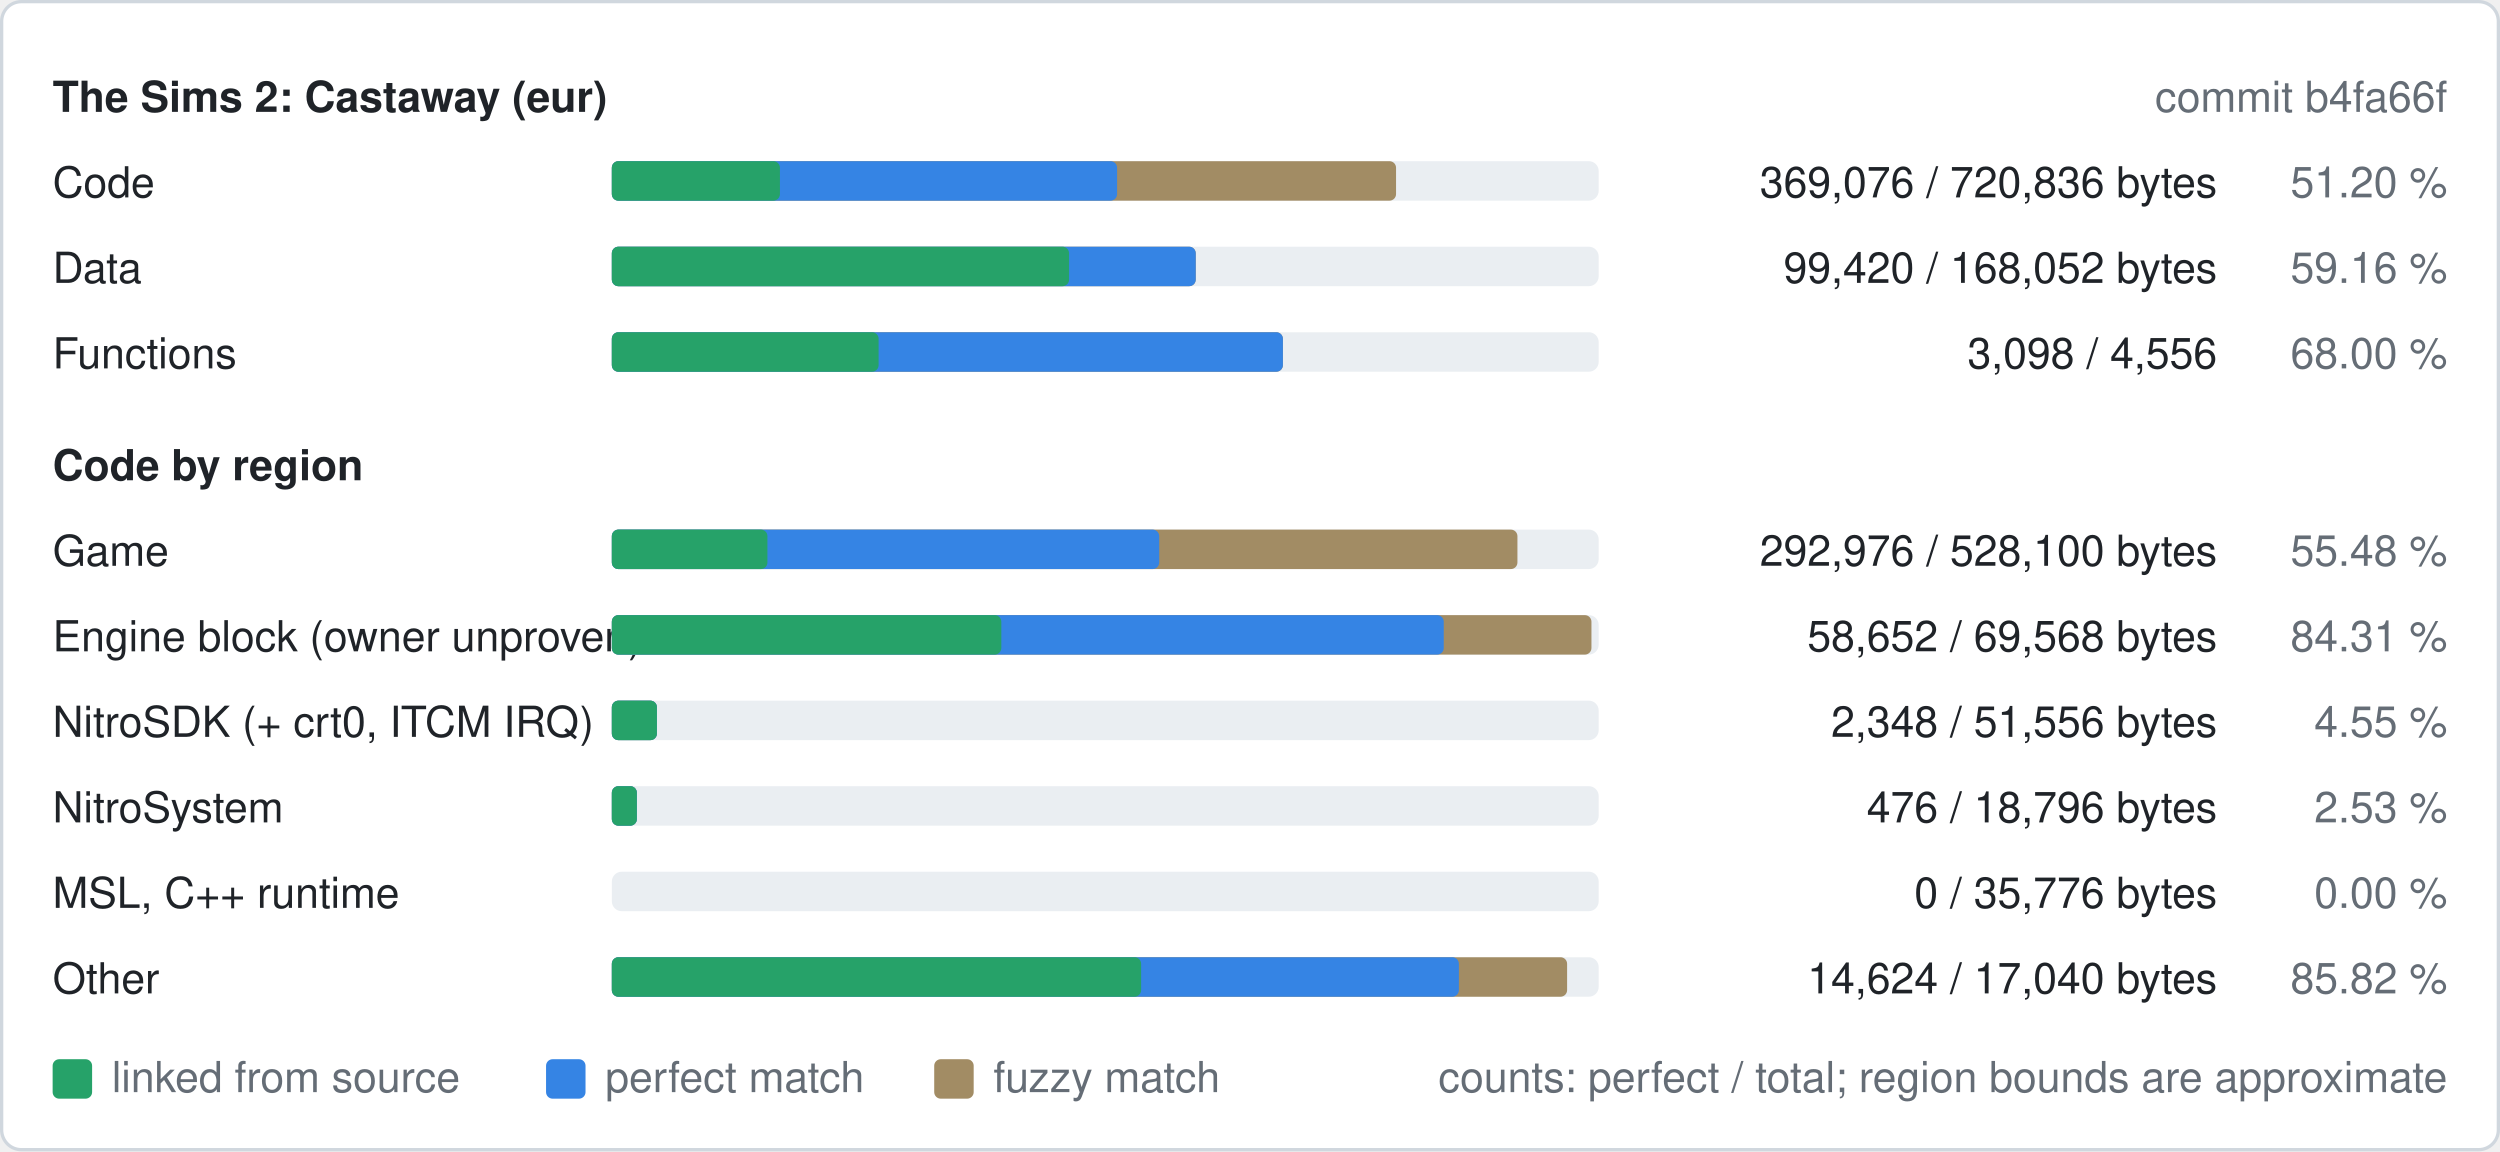
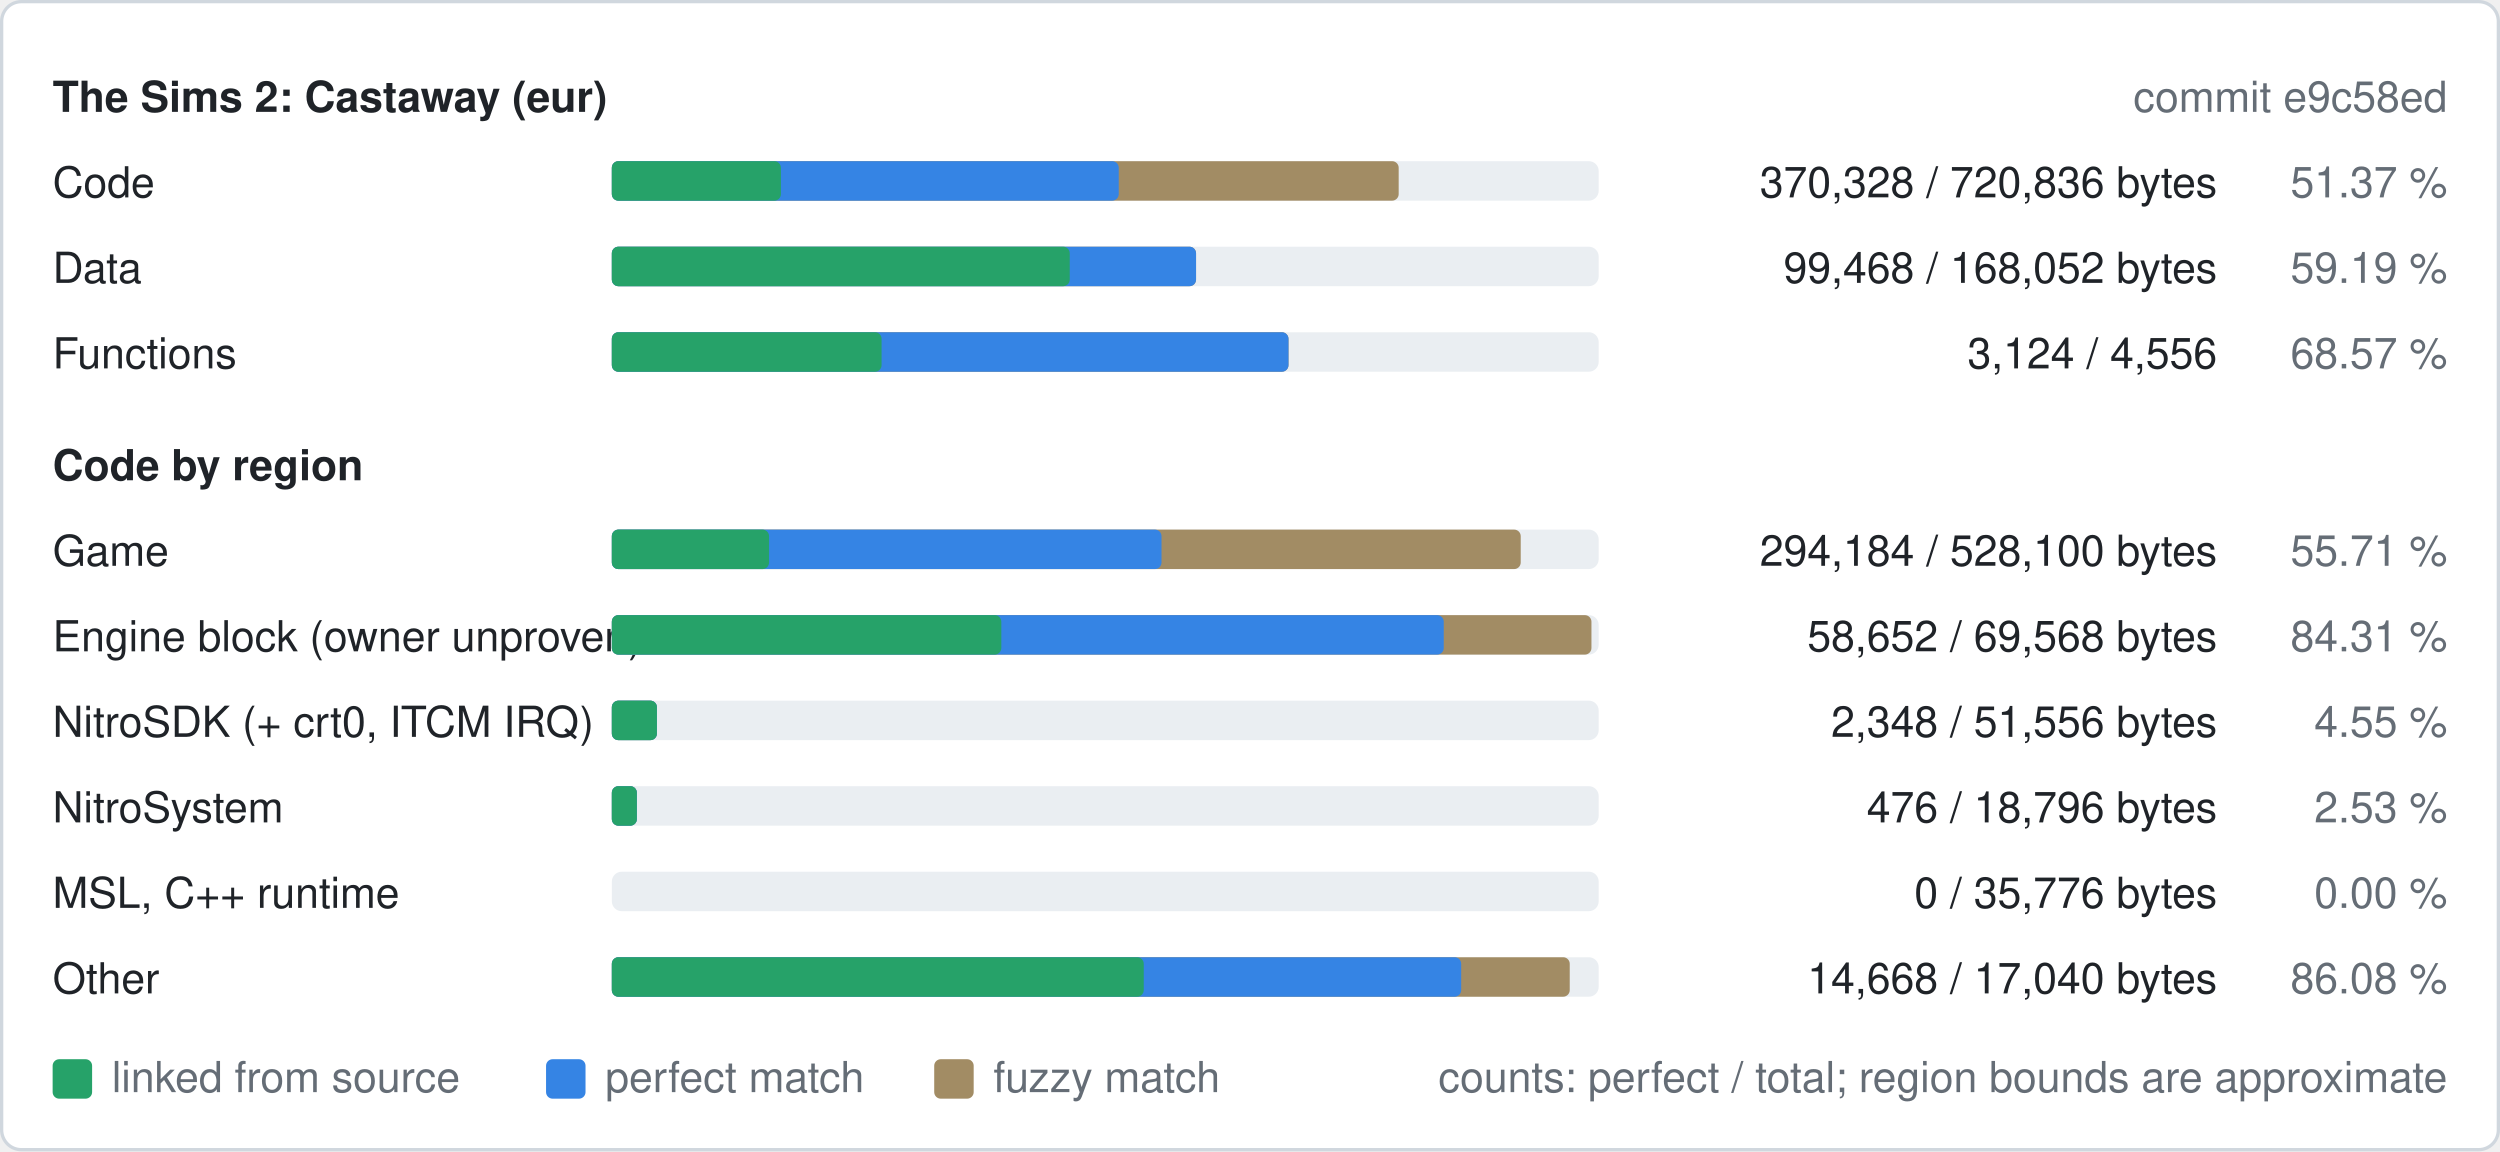
<svg xmlns="http://www.w3.org/2000/svg" width="760" height="350" viewBox="0 0 760 350" role="img" aria-label="Decompilation progress of eur">
  <style>
text{font-family:-apple-system,BlinkMacSystemFont,"Segoe UI",Helvetica,Arial,sans-serif;font-size:13px}
.b{font-weight:600}
.bg{fill:#ffffff;stroke:#d0d7de}.t{fill:#1f2328}.m{fill:#656d76}.track{fill:#eaeef2}.fuzzy{fill:#a28c64}.perfect{fill:#3584e4}.linked{fill:#26a269}
@media (prefers-color-scheme: dark){.bg{fill:#0d1117;stroke:#30363d}.t{fill:#e6edf3}.m{fill:#8d96a0}.track{fill:#21262d}.fuzzy{fill:#a28c64}.perfect{fill:#3584e4}.linked{fill:#2ec27e}}
</style>
  <rect class="bg" x="0.5" y="0.5" width="759" height="349" rx="6" />
  <text class="t b" x="16" y="34">The Sims 2: Castaway (eur)</text>
-   <text class="m" x="744" y="34" text-anchor="end">commit b4fa66f</text>
+   <text class="m" x="744" y="34" text-anchor="end">commit e9c58ed</text>
  <text class="t" x="16" y="60">Code</text>
  <rect class="track" x="186" y="49" width="300" height="12" rx="3" />
-   <rect class="fuzzy" x="186" y="49" width="238.4" height="12" rx="2" />
-   <rect class="perfect" x="186" y="49" width="153.6" height="12" rx="2" />
-   <rect class="linked" x="186" y="49" width="51.1" height="12" rx="2" />
-   <text class="t" x="674" y="60" text-anchor="end">369,076 / 720,836 bytes</text>
-   <text class="m" x="744" y="60" text-anchor="end">51.20 %</text>
+   <rect class="fuzzy" x="186" y="49" width="239.2" height="12" rx="2" />
+   <rect class="perfect" x="186" y="49" width="154.1" height="12" rx="2" />
+   <rect class="linked" x="186" y="49" width="51.4" height="12" rx="2" />
+   <text class="t" x="674" y="60" text-anchor="end">370,328 / 720,836 bytes</text>
+   <text class="m" x="744" y="60" text-anchor="end">51.37 %</text>
  <text class="t" x="16" y="86">Data</text>
  <rect class="track" x="186" y="75" width="300" height="12" rx="3" />
-   <rect class="fuzzy" x="186" y="75" width="177.5" height="12" rx="2" />
-   <rect class="perfect" x="186" y="75" width="177.5" height="12" rx="2" />
-   <rect class="linked" x="186" y="75" width="139.0" height="12" rx="2" />
-   <text class="t" x="674" y="86" text-anchor="end">99,420 / 168,052 bytes</text>
-   <text class="m" x="744" y="86" text-anchor="end">59.16 %</text>
+   <rect class="fuzzy" x="186" y="75" width="177.6" height="12" rx="2" />
+   <rect class="perfect" x="186" y="75" width="177.6" height="12" rx="2" />
+   <rect class="linked" x="186" y="75" width="139.2" height="12" rx="2" />
+   <text class="t" x="674" y="86" text-anchor="end">99,468 / 168,052 bytes</text>
+   <text class="m" x="744" y="86" text-anchor="end">59.19 %</text>
  <text class="t" x="16" y="112">Functions</text>
  <rect class="track" x="186" y="101" width="300" height="12" rx="3" />
-   <rect class="fuzzy" x="186" y="101" width="204.0" height="12" rx="2" />
-   <rect class="perfect" x="186" y="101" width="204.0" height="12" rx="2" />
-   <rect class="linked" x="186" y="101" width="81.1" height="12" rx="2" />
-   <text class="t" x="674" y="112" text-anchor="end">3,098 / 4,556</text>
-   <text class="m" x="744" y="112" text-anchor="end">68.00 %</text>
+   <rect class="fuzzy" x="186" y="101" width="205.7" height="12" rx="2" />
+   <rect class="perfect" x="186" y="101" width="205.7" height="12" rx="2" />
+   <rect class="linked" x="186" y="101" width="82.0" height="12" rx="2" />
+   <text class="t" x="674" y="112" text-anchor="end">3,124 / 4,556</text>
+   <text class="m" x="744" y="112" text-anchor="end">68.57 %</text>
  <text class="t b" x="16" y="146">Code by region</text>
  <text class="t" x="16" y="172">Game</text>
  <rect class="track" x="186" y="161" width="300" height="12" rx="3" />
-   <rect class="fuzzy" x="186" y="161" width="275.3" height="12" rx="2" />
-   <rect class="perfect" x="186" y="161" width="166.4" height="12" rx="2" />
-   <rect class="linked" x="186" y="161" width="47.3" height="12" rx="2" />
-   <text class="t" x="674" y="172" text-anchor="end">292,976 / 528,100 bytes</text>
-   <text class="m" x="744" y="172" text-anchor="end">55.48 %</text>
+   <rect class="fuzzy" x="186" y="161" width="276.3" height="12" rx="2" />
+   <rect class="perfect" x="186" y="161" width="167.1" height="12" rx="2" />
+   <rect class="linked" x="186" y="161" width="47.8" height="12" rx="2" />
+   <text class="t" x="674" y="172" text-anchor="end">294,184 / 528,100 bytes</text>
+   <text class="m" x="744" y="172" text-anchor="end">55.71 %</text>
  <text class="t" x="16" y="198">Engine block (owner unproven)</text>
  <rect class="track" x="186" y="187" width="300" height="12" rx="3" />
  <rect class="fuzzy" x="186" y="187" width="297.8" height="12" rx="2" />
  <rect class="perfect" x="186" y="187" width="252.9" height="12" rx="2" />
  <rect class="linked" x="186" y="187" width="118.4" height="12" rx="2" />
  <text class="t" x="674" y="198" text-anchor="end">58,652 / 69,568 bytes</text>
  <text class="m" x="744" y="198" text-anchor="end">84.31 %</text>
  <text class="t" x="16" y="224">NitroSDK (+ crt0, ITCM IRQ)</text>
  <rect class="track" x="186" y="213" width="300" height="12" rx="3" />
  <rect class="fuzzy" x="186" y="213" width="13.7" height="12" rx="2" />
  <rect class="perfect" x="186" y="213" width="13.7" height="12" rx="2" />
  <rect class="linked" x="186" y="213" width="13.7" height="12" rx="2" />
  <text class="t" x="674" y="224" text-anchor="end">2,348 / 51,556 bytes</text>
  <text class="m" x="744" y="224" text-anchor="end">4.55 %</text>
  <text class="t" x="16" y="250">NitroSystem</text>
  <rect class="track" x="186" y="239" width="300" height="12" rx="3" />
  <rect class="fuzzy" x="186" y="239" width="7.6" height="12" rx="2" />
  <rect class="perfect" x="186" y="239" width="7.6" height="12" rx="2" />
  <rect class="linked" x="186" y="239" width="7.6" height="12" rx="2" />
  <text class="t" x="674" y="250" text-anchor="end">476 / 18,796 bytes</text>
  <text class="m" x="744" y="250" text-anchor="end">2.53 %</text>
  <text class="t" x="16" y="276">MSL, C++ runtime</text>
  <rect class="track" x="186" y="265" width="300" height="12" rx="3" />
  <text class="t" x="674" y="276" text-anchor="end">0 / 35,776 bytes</text>
  <text class="m" x="744" y="276" text-anchor="end">0.00 %</text>
  <text class="t" x="16" y="302">Other</text>
  <rect class="track" x="186" y="291" width="300" height="12" rx="3" />
-   <rect class="fuzzy" x="186" y="291" width="290.4" height="12" rx="2" />
-   <rect class="perfect" x="186" y="291" width="257.5" height="12" rx="2" />
-   <rect class="linked" x="186" y="291" width="160.9" height="12" rx="2" />
-   <text class="t" x="674" y="302" text-anchor="end">14,624 / 17,040 bytes</text>
-   <text class="m" x="744" y="302" text-anchor="end">85.82 %</text>
+   <rect class="fuzzy" x="186" y="291" width="291.2" height="12" rx="2" />
+   <rect class="perfect" x="186" y="291" width="258.2" height="12" rx="2" />
+   <rect class="linked" x="186" y="291" width="161.7" height="12" rx="2" />
+   <text class="t" x="674" y="302" text-anchor="end">14,668 / 17,040 bytes</text>
+   <text class="m" x="744" y="302" text-anchor="end">86.08 %</text>
  <rect class="linked" x="16" y="322" width="12" height="12" rx="2" />
  <text class="m" x="34" y="332">linked from source</text>
  <rect class="perfect" x="166" y="322" width="12" height="12" rx="2" />
  <text class="m" x="184" y="332">perfect match</text>
  <rect class="fuzzy" x="284" y="322" width="12" height="12" rx="2" />
  <text class="m" x="302" y="332">fuzzy match</text>
  <text class="m" x="744" y="332" text-anchor="end">counts: perfect / total; region bounds are approximate</text>
</svg>
